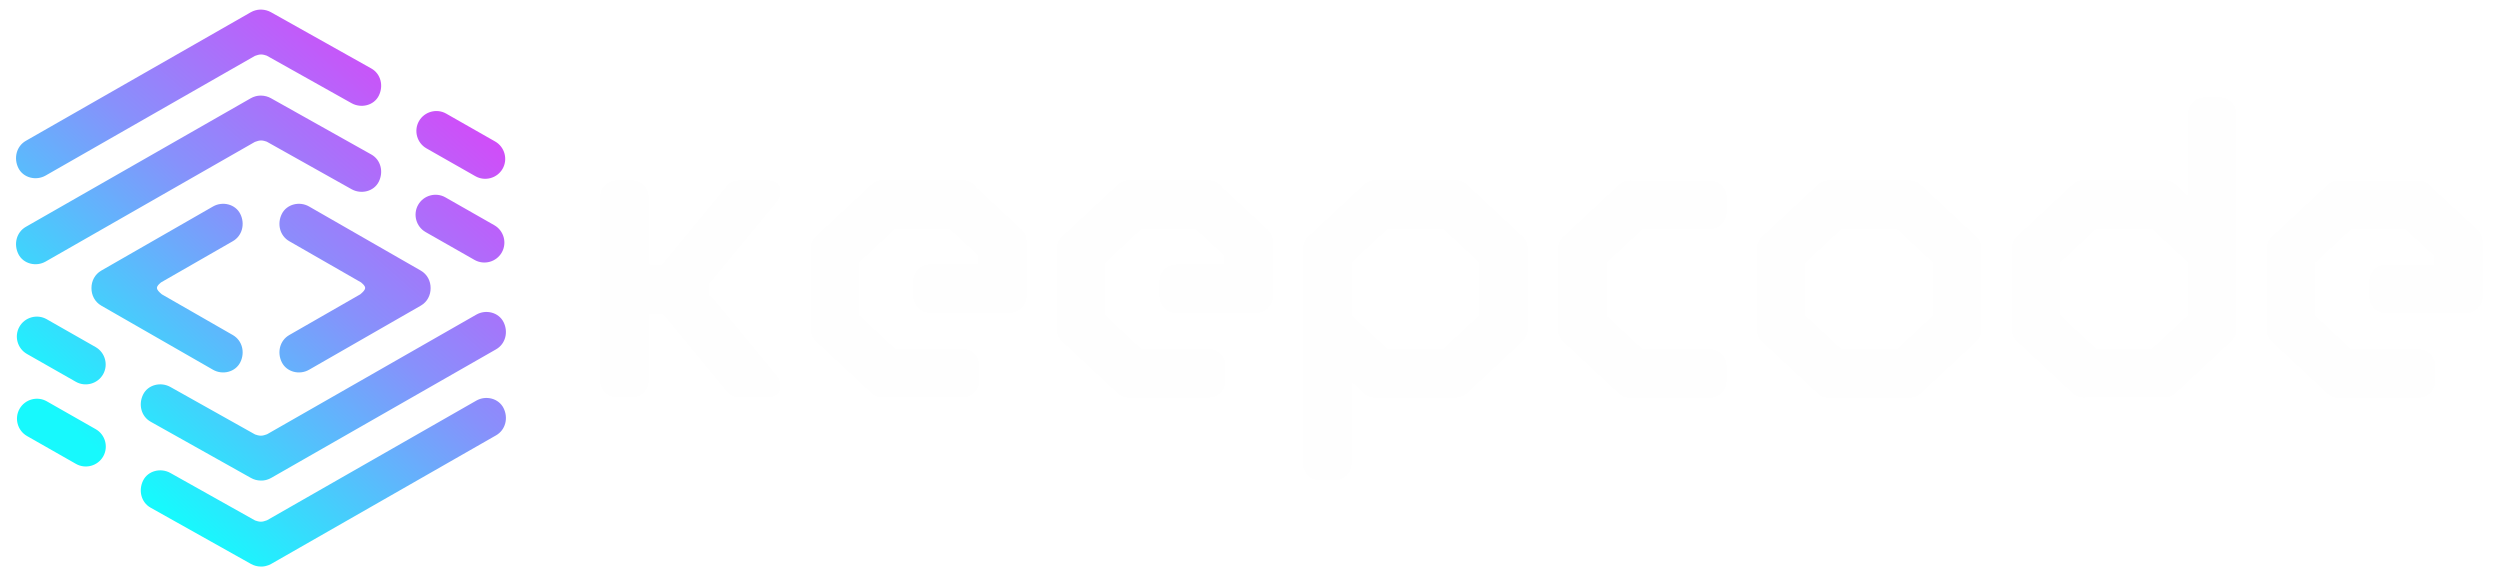
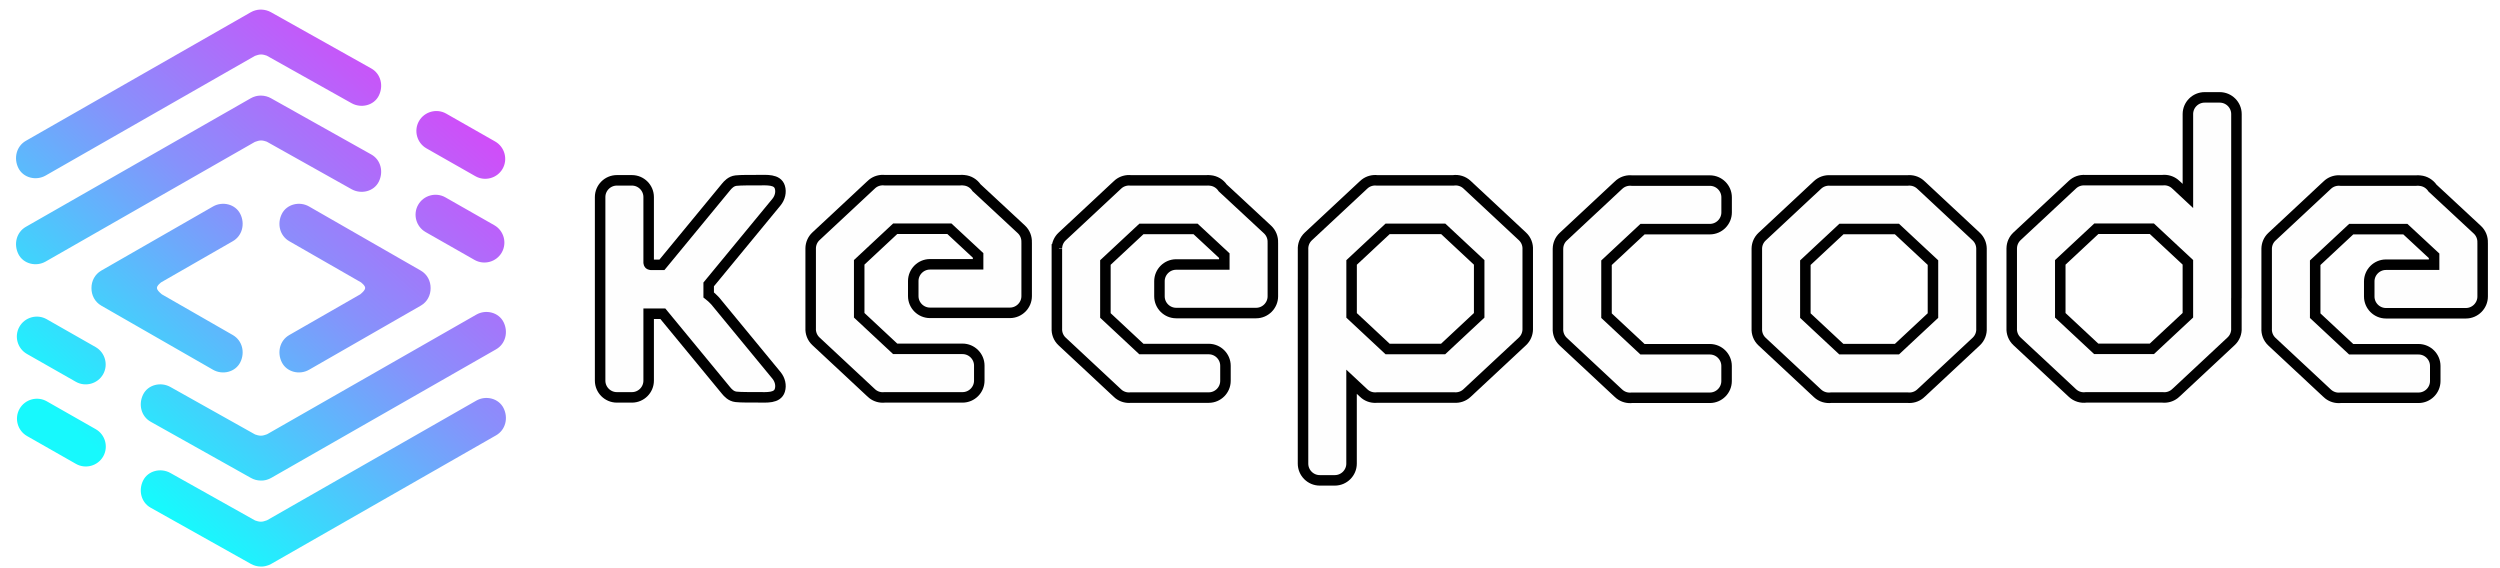
<svg xmlns="http://www.w3.org/2000/svg" viewBox="0 0 119 27" fill="none">
-   <path fill-rule="evenodd" clip-rule="evenodd" d="M63.538 22.865H62.82C62.382 22.865 62.024 22.506 62.024 22.068V13.33C62.024 13.314 62.024 13.298 62.025 13.283V11.886C62.012 11.656 62.096 11.423 62.276 11.255L64.881 8.825C64.908 8.797 64.937 8.772 64.967 8.749C65.135 8.617 65.344 8.563 65.546 8.585H69.176C69.406 8.553 69.648 8.62 69.83 8.79L72.469 11.252C72.65 11.42 72.734 11.654 72.72 11.884V15.664V15.669V15.682L72.72 15.685C72.715 15.893 72.63 16.098 72.468 16.25L69.828 18.712C69.662 18.868 69.444 18.937 69.231 18.923H65.547C65.343 18.945 65.132 18.89 64.963 18.755C64.935 18.733 64.908 18.709 64.883 18.683L64.334 18.171V22.068C64.334 22.506 63.976 22.865 63.538 22.865ZM66.051 16.613H68.692L70.409 15.01V12.49L68.699 10.895H66.049L64.336 12.493V15.013L66.051 16.613V16.613Z" fill="#FEFEFE" />
-   <path fill-rule="evenodd" clip-rule="evenodd" d="M43.471 13.377V14.095C43.471 14.533 43.83 14.891 44.267 14.891H48.072C48.509 14.891 48.869 14.532 48.869 14.095V13.716V13.377V11.57C48.869 11.557 48.868 11.546 48.868 11.534C48.877 11.309 48.793 11.081 48.617 10.917L46.482 8.934C46.351 8.737 46.134 8.6 45.886 8.58C45.823 8.571 45.758 8.57 45.695 8.577H42.109C41.906 8.555 41.694 8.61 41.525 8.745C41.497 8.767 41.47 8.791 41.446 8.816L38.84 11.247C38.677 11.399 38.593 11.604 38.588 11.812V11.815V11.828V11.833V15.614C38.574 15.843 38.658 16.077 38.838 16.245L41.444 18.675C41.469 18.701 41.497 18.727 41.527 18.749C41.695 18.883 41.906 18.937 42.108 18.915H45.817C46.255 18.915 46.614 18.556 46.614 18.119V17.401C46.614 16.964 46.254 16.605 45.817 16.605H42.611L40.898 15.007V12.487L42.613 10.887H45.19L46.558 12.158V12.581H44.267C43.83 12.581 43.471 12.94 43.471 13.377V13.377Z" fill="#FEFEFE" />
-   <path fill-rule="evenodd" clip-rule="evenodd" d="M55.19 13.386V14.104C55.19 14.543 55.549 14.901 55.986 14.901H59.792C60.228 14.901 60.588 14.541 60.588 14.104V13.726V13.386V11.579C60.588 11.567 60.587 11.555 60.587 11.543C60.597 11.318 60.512 11.09 60.336 10.926L58.201 8.944C58.069 8.746 57.853 8.61 57.605 8.589C57.541 8.581 57.477 8.58 57.414 8.586H53.828C53.625 8.564 53.413 8.62 53.244 8.755C53.216 8.777 53.189 8.8 53.165 8.826L50.559 11.257C50.396 11.409 50.312 11.614 50.307 11.821V11.824L50.365 11.836L50.307 11.843V15.623C50.293 15.852 50.377 16.087 50.557 16.254L53.162 18.684C53.188 18.711 53.216 18.736 53.245 18.759C53.414 18.892 53.624 18.947 53.827 18.925H57.536C57.974 18.925 58.332 18.566 58.332 18.129V17.41C58.332 16.974 57.973 16.614 57.536 16.614H54.33L52.617 15.016V12.496L54.332 10.897H56.909L58.277 12.168V12.59H55.986C55.548 12.59 55.19 12.949 55.19 13.386V13.386Z" fill="#FEFEFE" />
-   <path fill-rule="evenodd" clip-rule="evenodd" d="M87.113 8.59H90.797C91.001 8.568 91.213 8.623 91.382 8.759C91.41 8.781 91.436 8.804 91.462 8.83L94.067 11.26C94.23 11.412 94.314 11.618 94.319 11.825L94.319 11.828V11.84V11.847V15.627C94.333 15.856 94.249 16.09 94.069 16.258L91.463 18.689C91.438 18.714 91.411 18.738 91.383 18.76C91.214 18.895 91.003 18.951 90.799 18.929H87.168C86.939 18.96 86.697 18.893 86.515 18.724L83.875 16.261C83.695 16.093 83.611 15.859 83.625 15.63V11.85V11.843L83.625 11.831V11.828C83.629 11.621 83.714 11.415 83.877 11.263L86.516 8.801C86.683 8.645 86.901 8.576 87.113 8.59V8.59ZM90.294 10.901H87.653L85.935 12.503V15.023L87.645 16.618H90.296L92.009 15.02V12.5L90.294 10.901V10.901Z" fill="#FEFEFE" />
-   <path fill-rule="evenodd" clip-rule="evenodd" d="M104.94 4.635H105.659C106.096 4.635 106.455 4.992 106.455 5.43V14.169C106.455 14.185 106.454 14.201 106.453 14.216V15.613C106.467 15.842 106.383 16.076 106.202 16.244L103.598 18.674C103.57 18.703 103.54 18.729 103.508 18.753C103.341 18.883 103.133 18.937 102.933 18.915H99.302C99.072 18.947 98.83 18.879 98.649 18.709L96.009 16.247C95.829 16.079 95.745 15.845 95.758 15.616V11.836V11.829L95.759 11.817V11.814C95.763 11.606 95.848 11.401 96.01 11.249L98.65 8.787C98.817 8.631 99.034 8.562 99.247 8.576H102.932C103.132 8.554 103.339 8.608 103.507 8.738C103.538 8.762 103.568 8.788 103.596 8.816L104.144 9.328V5.43C104.144 4.992 104.502 4.635 104.94 4.635V4.635ZM102.428 10.887H99.787L98.069 12.489V15.009L99.779 16.604H102.429L104.143 15.006V12.486L102.428 10.887V10.887Z" fill="#FEFEFE" />
-   <path fill-rule="evenodd" clip-rule="evenodd" d="M78.185 10.907H81.391C81.828 10.907 82.187 10.547 82.187 10.11V9.392C82.187 8.955 81.829 8.596 81.391 8.596H77.681C77.479 8.574 77.269 8.629 77.1 8.762C77.071 8.785 77.043 8.809 77.017 8.836L74.412 11.267C74.249 11.418 74.165 11.623 74.16 11.83V11.834L74.159 11.846V11.852V15.633C74.146 15.862 74.23 16.096 74.41 16.264L77.015 18.695C77.041 18.721 77.068 18.745 77.097 18.767C77.266 18.901 77.477 18.957 77.68 18.934H81.389C81.827 18.934 82.185 18.575 82.185 18.138V17.42C82.185 16.983 81.826 16.624 81.389 16.624H78.183L76.47 15.026V12.506L78.185 10.907V10.907Z" fill="#FEFEFE" />
-   <path fill-rule="evenodd" clip-rule="evenodd" d="M112.776 13.396V14.114C112.776 14.552 113.135 14.911 113.572 14.911H117.377C117.814 14.911 118.174 14.551 118.174 14.114V13.736V13.396V11.589C118.174 11.577 118.173 11.565 118.173 11.554C118.183 11.328 118.098 11.1 117.922 10.936L115.787 8.953C115.655 8.756 115.439 8.62 115.192 8.599C115.128 8.59 115.063 8.589 115 8.596H111.414C111.212 8.574 111.002 8.629 110.833 8.762C110.804 8.785 110.776 8.809 110.75 8.836L108.145 11.267C107.982 11.418 107.898 11.623 107.893 11.83V11.834V11.846V11.852V15.633C107.879 15.862 107.963 16.096 108.143 16.264L110.749 18.695C110.774 18.721 110.801 18.745 110.83 18.767C110.999 18.901 111.21 18.957 111.413 18.934H115.122C115.56 18.934 115.918 18.575 115.918 18.138V17.42C115.918 16.983 115.559 16.624 115.122 16.624H111.916L110.203 15.026V12.506L111.918 10.907H114.495L115.863 12.177V12.6H113.572C113.134 12.6 112.776 12.958 112.776 13.396V13.396Z" fill="#FEFEFE" />
-   <path fill-rule="evenodd" clip-rule="evenodd" d="M29.362 8.584H30.08C30.518 8.584 30.876 8.942 30.876 9.38V12.495L30.879 12.517C30.882 12.537 30.888 12.559 30.903 12.575C30.918 12.59 30.943 12.598 30.966 12.602C30.977 12.604 30.988 12.605 30.996 12.606H31.508L34.56 8.9C34.645 8.798 34.795 8.624 35.034 8.597C35.273 8.571 35.725 8.576 36.085 8.575C36.493 8.574 37 8.523 37.12 8.906C37.194 9.142 37.129 9.416 36.96 9.621L33.733 13.538V14.037C33.782 14.074 33.831 14.116 33.879 14.161C33.934 14.213 33.99 14.269 34.044 14.326L36.96 17.866C37.129 18.071 37.194 18.345 37.12 18.581C37 18.964 36.493 18.914 36.085 18.912C35.725 18.911 35.273 18.917 35.034 18.89C34.795 18.863 34.645 18.689 34.56 18.587L31.551 14.934H30.876V18.119C30.876 18.557 30.518 18.915 30.08 18.915H29.362C28.924 18.915 28.566 18.557 28.566 18.119V9.38C28.566 8.942 28.924 8.584 29.362 8.584V8.584Z" fill="#FEFEFE" />
+   <path fill-rule="evenodd" clip-rule="evenodd" d="M63.538 22.865H62.82C62.382 22.865 62.024 22.506 62.024 22.068V13.33C62.024 13.314 62.024 13.298 62.025 13.283V11.886C62.012 11.656 62.096 11.423 62.276 11.255L64.881 8.825C64.908 8.797 64.937 8.772 64.967 8.749C65.135 8.617 65.344 8.563 65.546 8.585H69.176C69.406 8.553 69.648 8.62 69.83 8.79L72.469 11.252C72.65 11.42 72.734 11.654 72.72 11.884V15.664V15.669V15.682L72.72 15.685C72.715 15.893 72.63 16.098 72.468 16.25L69.828 18.712C69.662 18.868 69.444 18.937 69.231 18.923H65.547C65.343 18.945 65.132 18.89 64.963 18.755C64.935 18.733 64.908 18.709 64.883 18.683L64.334 18.171V22.068C64.334 22.506 63.976 22.865 63.538 22.865ZM66.051 16.613H68.692L70.409 15.01V12.49L68.699 10.895H66.049L64.336 12.493V15.013L66.051 16.613V16.613Z" fill="#FEFEFE" stroke="black" stroke-width="0.5" />
+   <path fill-rule="evenodd" clip-rule="evenodd" d="M43.471 13.377V14.095C43.471 14.533 43.83 14.891 44.267 14.891H48.072C48.509 14.891 48.869 14.532 48.869 14.095V13.716V13.377V11.57C48.869 11.557 48.868 11.546 48.868 11.534C48.877 11.309 48.793 11.081 48.617 10.917L46.482 8.934C46.351 8.737 46.134 8.6 45.886 8.58C45.823 8.571 45.758 8.57 45.695 8.577H42.109C41.906 8.555 41.694 8.61 41.525 8.745C41.497 8.767 41.47 8.791 41.446 8.816L38.84 11.247C38.677 11.399 38.593 11.604 38.588 11.812V11.815V11.828V11.833V15.614C38.574 15.843 38.658 16.077 38.838 16.245L41.444 18.675C41.469 18.701 41.497 18.727 41.527 18.749C41.695 18.883 41.906 18.937 42.108 18.915H45.817C46.255 18.915 46.614 18.556 46.614 18.119V17.401C46.614 16.964 46.254 16.605 45.817 16.605H42.611L40.898 15.007V12.487L42.613 10.887H45.19L46.558 12.158V12.581H44.267C43.83 12.581 43.471 12.94 43.471 13.377V13.377Z" fill="#FEFEFE" stroke="black" stroke-width="0.5" />
+   <path fill-rule="evenodd" clip-rule="evenodd" d="M55.19 13.386V14.104C55.19 14.543 55.549 14.901 55.986 14.901H59.792C60.228 14.901 60.588 14.541 60.588 14.104V13.726V13.386V11.579C60.588 11.567 60.587 11.555 60.587 11.543C60.597 11.318 60.512 11.09 60.336 10.926L58.201 8.944C58.069 8.746 57.853 8.61 57.605 8.589C57.541 8.581 57.477 8.58 57.414 8.586H53.828C53.625 8.564 53.413 8.62 53.244 8.755C53.216 8.777 53.189 8.8 53.165 8.826L50.559 11.257C50.396 11.409 50.312 11.614 50.307 11.821V11.824L50.365 11.836L50.307 11.843V15.623C50.293 15.852 50.377 16.087 50.557 16.254L53.162 18.684C53.188 18.711 53.216 18.736 53.245 18.759C53.414 18.892 53.624 18.947 53.827 18.925H57.536C57.974 18.925 58.332 18.566 58.332 18.129V17.41C58.332 16.974 57.973 16.614 57.536 16.614H54.33L52.617 15.016V12.496L54.332 10.897H56.909L58.277 12.168V12.59H55.986C55.548 12.59 55.19 12.949 55.19 13.386V13.386Z" fill="#FEFEFE" stroke="black" stroke-width="0.5" />
+   <path fill-rule="evenodd" clip-rule="evenodd" d="M87.113 8.59H90.797C91.001 8.568 91.213 8.623 91.382 8.759C91.41 8.781 91.436 8.804 91.462 8.83L94.067 11.26C94.23 11.412 94.314 11.618 94.319 11.825L94.319 11.828V11.84V11.847V15.627C94.333 15.856 94.249 16.09 94.069 16.258L91.463 18.689C91.438 18.714 91.411 18.738 91.383 18.76C91.214 18.895 91.003 18.951 90.799 18.929H87.168C86.939 18.96 86.697 18.893 86.515 18.724L83.875 16.261C83.695 16.093 83.611 15.859 83.625 15.63V11.85V11.843L83.625 11.831V11.828C83.629 11.621 83.714 11.415 83.877 11.263L86.516 8.801C86.683 8.645 86.901 8.576 87.113 8.59V8.59ZM90.294 10.901H87.653L85.935 12.503V15.023L87.645 16.618H90.296L92.009 15.02V12.5L90.294 10.901V10.901Z" fill="#FEFEFE" stroke="black" stroke-width="0.5" />
+   <path fill-rule="evenodd" clip-rule="evenodd" d="M104.94 4.635H105.659C106.096 4.635 106.455 4.992 106.455 5.43V14.169C106.455 14.185 106.454 14.201 106.453 14.216V15.613C106.467 15.842 106.383 16.076 106.202 16.244L103.598 18.674C103.57 18.703 103.54 18.729 103.508 18.753C103.341 18.883 103.133 18.937 102.933 18.915H99.302C99.072 18.947 98.83 18.879 98.649 18.709L96.009 16.247C95.829 16.079 95.745 15.845 95.758 15.616V11.836V11.829L95.759 11.817V11.814C95.763 11.606 95.848 11.401 96.01 11.249L98.65 8.787C98.817 8.631 99.034 8.562 99.247 8.576H102.932C103.132 8.554 103.339 8.608 103.507 8.738C103.538 8.762 103.568 8.788 103.596 8.816L104.144 9.328V5.43C104.144 4.992 104.502 4.635 104.94 4.635V4.635ZM102.428 10.887H99.787L98.069 12.489V15.009L99.779 16.604H102.429L104.143 15.006V12.486L102.428 10.887V10.887Z" fill="#FEFEFE" stroke="black" stroke-width="0.5" />
+   <path fill-rule="evenodd" clip-rule="evenodd" d="M78.185 10.907H81.391C81.828 10.907 82.187 10.547 82.187 10.11V9.392C82.187 8.955 81.829 8.596 81.391 8.596H77.681C77.479 8.574 77.269 8.629 77.1 8.762C77.071 8.785 77.043 8.809 77.017 8.836L74.412 11.267C74.249 11.418 74.165 11.623 74.16 11.83V11.834L74.159 11.846V11.852V15.633C74.146 15.862 74.23 16.096 74.41 16.264L77.015 18.695C77.041 18.721 77.068 18.745 77.097 18.767C77.266 18.901 77.477 18.957 77.68 18.934H81.389C81.827 18.934 82.185 18.575 82.185 18.138V17.42C82.185 16.983 81.826 16.624 81.389 16.624H78.183L76.47 15.026V12.506L78.185 10.907V10.907Z" fill="#FEFEFE" stroke="black" stroke-width="0.5" />
+   <path fill-rule="evenodd" clip-rule="evenodd" d="M112.776 13.396V14.114C112.776 14.552 113.135 14.911 113.572 14.911H117.377C117.814 14.911 118.174 14.551 118.174 14.114V13.736V13.396V11.589C118.174 11.577 118.173 11.565 118.173 11.554C118.183 11.328 118.098 11.1 117.922 10.936L115.787 8.953C115.655 8.756 115.439 8.62 115.192 8.599C115.128 8.59 115.063 8.589 115 8.596H111.414C111.212 8.574 111.002 8.629 110.833 8.762C110.804 8.785 110.776 8.809 110.75 8.836L108.145 11.267C107.982 11.418 107.898 11.623 107.893 11.83V11.834V11.846V11.852V15.633C107.879 15.862 107.963 16.096 108.143 16.264L110.749 18.695C110.774 18.721 110.801 18.745 110.83 18.767C110.999 18.901 111.21 18.957 111.413 18.934H115.122C115.56 18.934 115.918 18.575 115.918 18.138V17.42C115.918 16.983 115.559 16.624 115.122 16.624H111.916L110.203 15.026V12.506L111.918 10.907H114.495L115.863 12.177V12.6H113.572C113.134 12.6 112.776 12.958 112.776 13.396V13.396Z" fill="#FEFEFE" stroke="black" stroke-width="0.5" />
+   <path fill-rule="evenodd" clip-rule="evenodd" d="M29.362 8.584H30.08C30.518 8.584 30.876 8.942 30.876 9.38V12.495L30.879 12.517C30.882 12.537 30.888 12.559 30.903 12.575C30.918 12.59 30.943 12.598 30.966 12.602C30.977 12.604 30.988 12.605 30.996 12.606H31.508L34.56 8.9C34.645 8.798 34.795 8.624 35.034 8.597C35.273 8.571 35.725 8.576 36.085 8.575C36.493 8.574 37 8.523 37.12 8.906C37.194 9.142 37.129 9.416 36.96 9.621L33.733 13.538V14.037C33.782 14.074 33.831 14.116 33.879 14.161C33.934 14.213 33.99 14.269 34.044 14.326L36.96 17.866C37.129 18.071 37.194 18.345 37.12 18.581C37 18.964 36.493 18.914 36.085 18.912C35.725 18.911 35.273 18.917 35.034 18.89C34.795 18.863 34.645 18.689 34.56 18.587L31.551 14.934H30.876V18.119C30.876 18.557 30.518 18.915 30.08 18.915H29.362C28.924 18.915 28.566 18.557 28.566 18.119V9.38C28.566 8.942 28.924 8.584 29.362 8.584V8.584Z" fill="#FEFEFE" stroke="black" stroke-width="0.5" />
  <path fill-rule="evenodd" clip-rule="evenodd" d="M19.904 9.75C19.646 10.205 19.805 10.788 20.26 11.047L22.589 12.373C23.043 12.631 23.627 12.471 23.885 12.017C24.144 11.562 23.984 10.979 23.529 10.72L21.201 9.394C20.746 9.136 20.163 9.296 19.904 9.75ZM18.03 8.65C18.264 8.182 18.131 7.609 17.674 7.353L12.899 4.676C12.755 4.595 12.595 4.554 12.437 4.551H12.435H12.416H12.405L12.393 4.551L12.379 4.551L12.371 4.552L12.356 4.553L12.347 4.553L12.332 4.554L12.325 4.555L12.309 4.556L12.302 4.557L12.282 4.56L12.28 4.56L12.261 4.563L12.256 4.564L12.238 4.567L12.233 4.568L12.217 4.571L12.21 4.573L12.193 4.576L12.188 4.577L12.169 4.582L12.167 4.583L12.147 4.588L12.145 4.589C12.072 4.61 12.002 4.639 11.935 4.678L1.231 10.797C0.777 11.057 0.642 11.626 0.875 12.094C1.109 12.562 1.718 12.71 2.172 12.45L12.129 6.757C12.139 6.754 12.154 6.749 12.178 6.74C12.231 6.72 12.328 6.687 12.427 6.686C12.526 6.686 12.628 6.72 12.678 6.737L12.706 6.748L16.734 9.006C17.19 9.261 17.797 9.117 18.03 8.65V8.65ZM18.03 4.556C18.264 4.088 18.131 3.515 17.674 3.259L12.899 0.582C12.762 0.505 12.611 0.465 12.461 0.458H12.454L12.44 0.457H12.428H12.416H12.405H12.393L12.379 0.458H12.372C12.357 0.459 12.342 0.46 12.328 0.461L12.327 0.461C12.312 0.462 12.298 0.464 12.283 0.466L12.28 0.466L12.259 0.469L12.258 0.47C12.228 0.475 12.198 0.481 12.168 0.489L12.167 0.489C12.087 0.51 12.009 0.541 11.935 0.584L1.231 6.703C0.777 6.963 0.642 7.533 0.875 8C1.109 8.468 1.718 8.616 2.172 8.356L12.129 2.663C12.139 2.661 12.154 2.655 12.178 2.646C12.231 2.627 12.328 2.593 12.427 2.593C12.526 2.593 12.628 2.626 12.678 2.643L12.706 2.654L16.734 4.912C17.19 5.167 17.796 5.024 18.03 4.556V4.556ZM6.814 22.87V22.87C6.58 23.337 6.714 23.911 7.17 24.166L11.945 26.843C12.089 26.924 12.249 26.965 12.407 26.968H12.413L12.428 26.969L12.443 26.968H12.449L12.467 26.968L12.473 26.968L12.492 26.967H12.495L12.517 26.965H12.517L12.54 26.962L12.541 26.962L12.562 26.959H12.564C12.586 26.956 12.609 26.952 12.632 26.947H12.632C12.728 26.927 12.822 26.892 12.91 26.842L23.613 20.722C24.067 20.462 24.203 19.893 23.969 19.425C23.735 18.958 23.127 18.81 22.673 19.069L12.715 24.762C12.706 24.765 12.691 24.771 12.667 24.779C12.613 24.799 12.516 24.833 12.417 24.833C12.318 24.833 12.217 24.799 12.167 24.782L12.138 24.772L8.111 22.514C7.655 22.258 7.048 22.402 6.814 22.87V22.87ZM6.814 18.776C6.58 19.244 6.714 19.817 7.17 20.073L11.945 22.75C12.089 22.831 12.248 22.872 12.406 22.875H12.415H12.428H12.439H12.451L12.465 22.875L12.473 22.874L12.49 22.873L12.496 22.873L12.517 22.871H12.517L12.537 22.869L12.543 22.869L12.558 22.867L12.566 22.865L12.585 22.862L12.587 22.862C12.602 22.86 12.617 22.857 12.632 22.854H12.632C12.654 22.849 12.677 22.843 12.699 22.837H12.699C12.772 22.816 12.842 22.787 12.91 22.748L23.613 16.628C24.067 16.369 24.203 15.799 23.969 15.332C23.735 14.864 23.127 14.716 22.673 14.976L12.715 20.669C12.706 20.671 12.691 20.677 12.667 20.686C12.613 20.705 12.516 20.739 12.417 20.739C12.318 20.739 12.217 20.706 12.167 20.688L12.138 20.678L8.111 18.42C7.655 18.165 7.048 18.308 6.814 18.776V18.776ZM11.438 10.184C11.672 10.652 11.535 11.221 11.082 11.481L7.662 13.444C7.655 13.452 7.643 13.463 7.621 13.482C7.571 13.525 7.47 13.613 7.471 13.705C7.471 13.798 7.573 13.895 7.638 13.952C7.669 13.979 7.691 13.997 7.702 14.009L11.082 15.948C11.535 16.209 11.672 16.777 11.438 17.245C11.204 17.712 10.595 17.861 10.141 17.601L4.822 14.549C4.513 14.371 4.351 14.05 4.354 13.714C4.351 13.38 4.513 13.058 4.822 12.88L10.141 9.828C10.595 9.568 11.204 9.716 11.438 10.184V10.184ZM13.414 10.184C13.18 10.652 13.316 11.221 13.769 11.481L17.189 13.444C17.196 13.452 17.208 13.463 17.23 13.482C17.28 13.525 17.381 13.613 17.381 13.705C17.38 13.798 17.278 13.895 17.213 13.953C17.183 13.979 17.16 13.997 17.149 14.009L13.769 15.948C13.316 16.209 13.18 16.777 13.414 17.245C13.647 17.712 14.256 17.861 14.71 17.601L20.029 14.549C20.339 14.371 20.5 14.05 20.497 13.714C20.5 13.38 20.339 13.058 20.029 12.88L14.71 9.828C14.256 9.568 13.647 9.716 13.414 10.184V10.184ZM0.932 19.459C0.673 19.913 0.833 20.497 1.288 20.756L3.616 22.081C4.07 22.34 4.654 22.18 4.913 21.725C5.171 21.271 5.011 20.687 4.557 20.429L2.228 19.103C1.774 18.844 1.19 19.005 0.932 19.459V19.459ZM0.925 15.551C0.667 16.005 0.827 16.588 1.281 16.847L3.61 18.173C4.064 18.431 4.648 18.271 4.907 17.817C5.165 17.363 5.005 16.779 4.55 16.52L2.222 15.194C1.768 14.936 1.184 15.096 0.925 15.551V15.551ZM19.943 5.765C19.685 6.22 19.845 6.803 20.299 7.062L22.628 8.387C23.083 8.646 23.666 8.486 23.925 8.032C24.183 7.577 24.023 6.994 23.569 6.735L21.24 5.409C20.786 5.15 20.202 5.311 19.943 5.765Z" fill="url(#paint0_linear_1_3)" />
  <defs>
    <linearGradient id="paint0_linear_1_3" x1="4.913" y1="21.725" x2="24.244" y2="-0.401" gradientUnits="userSpaceOnUse">
      <stop stop-color="#17F9FD" />
      <stop offset="0.439" stop-color="#8791FB" />
      <stop offset="1" stop-color="#F828F8" />
    </linearGradient>
  </defs>
</svg>
